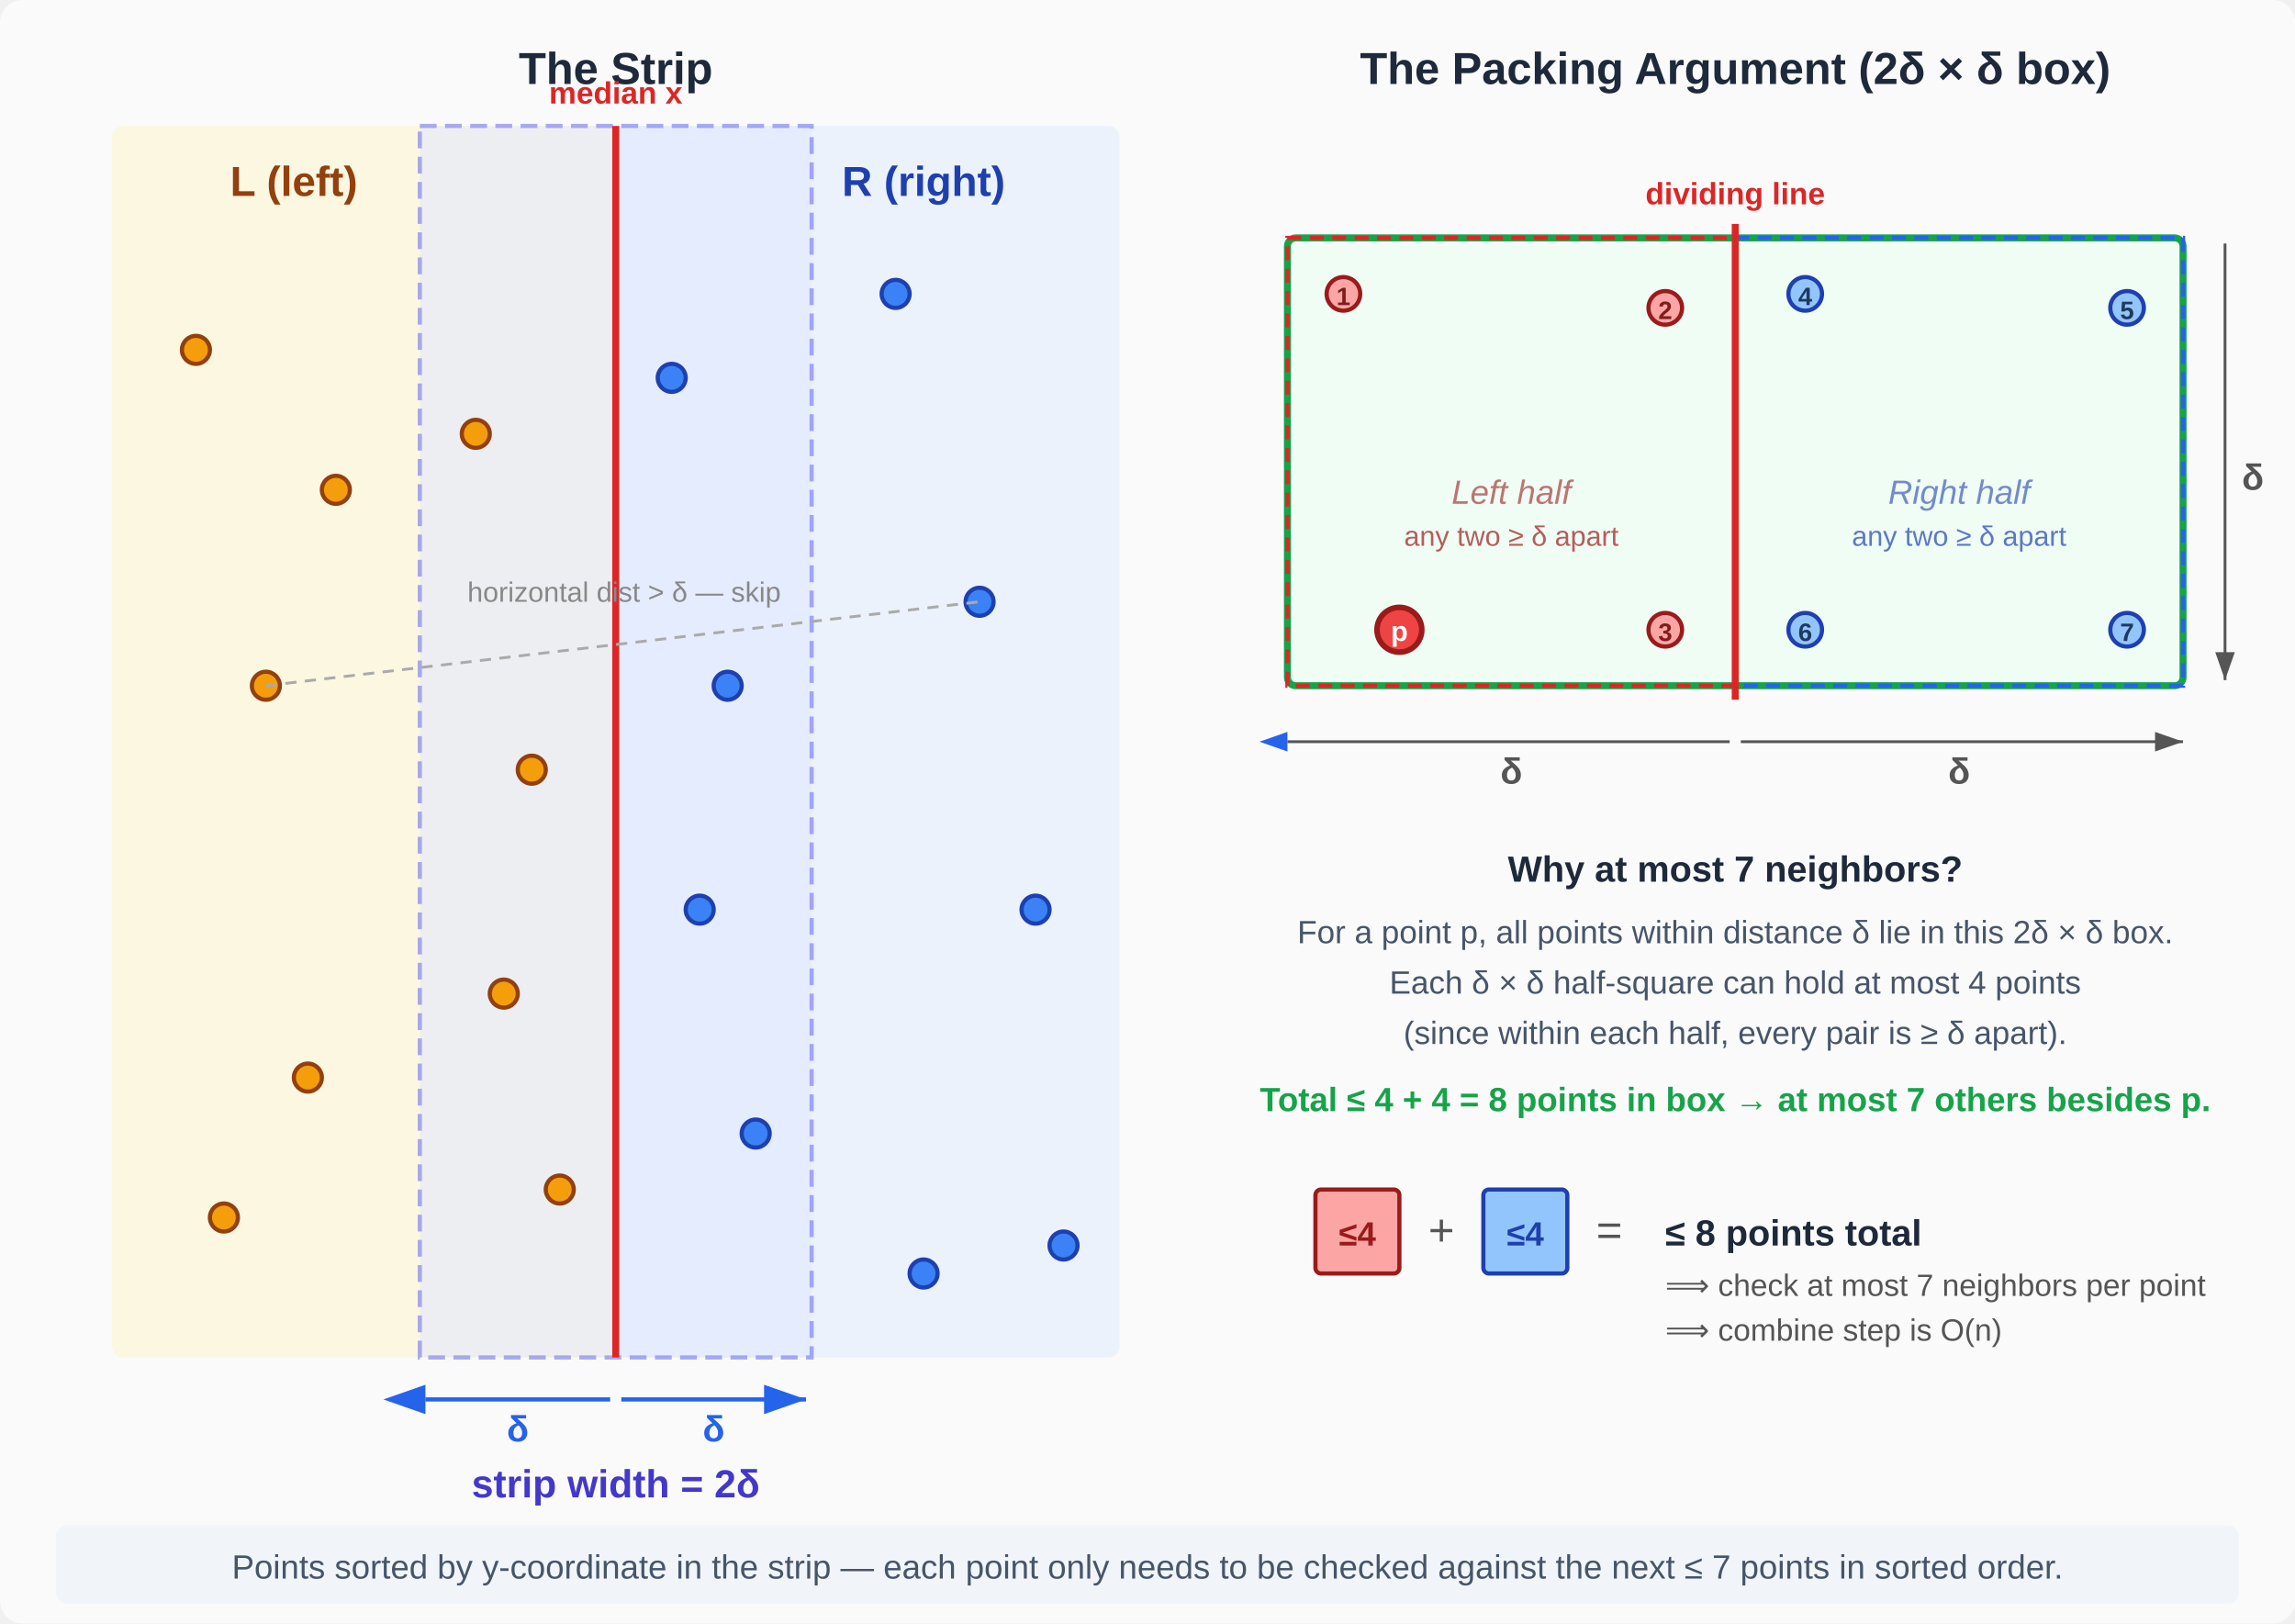
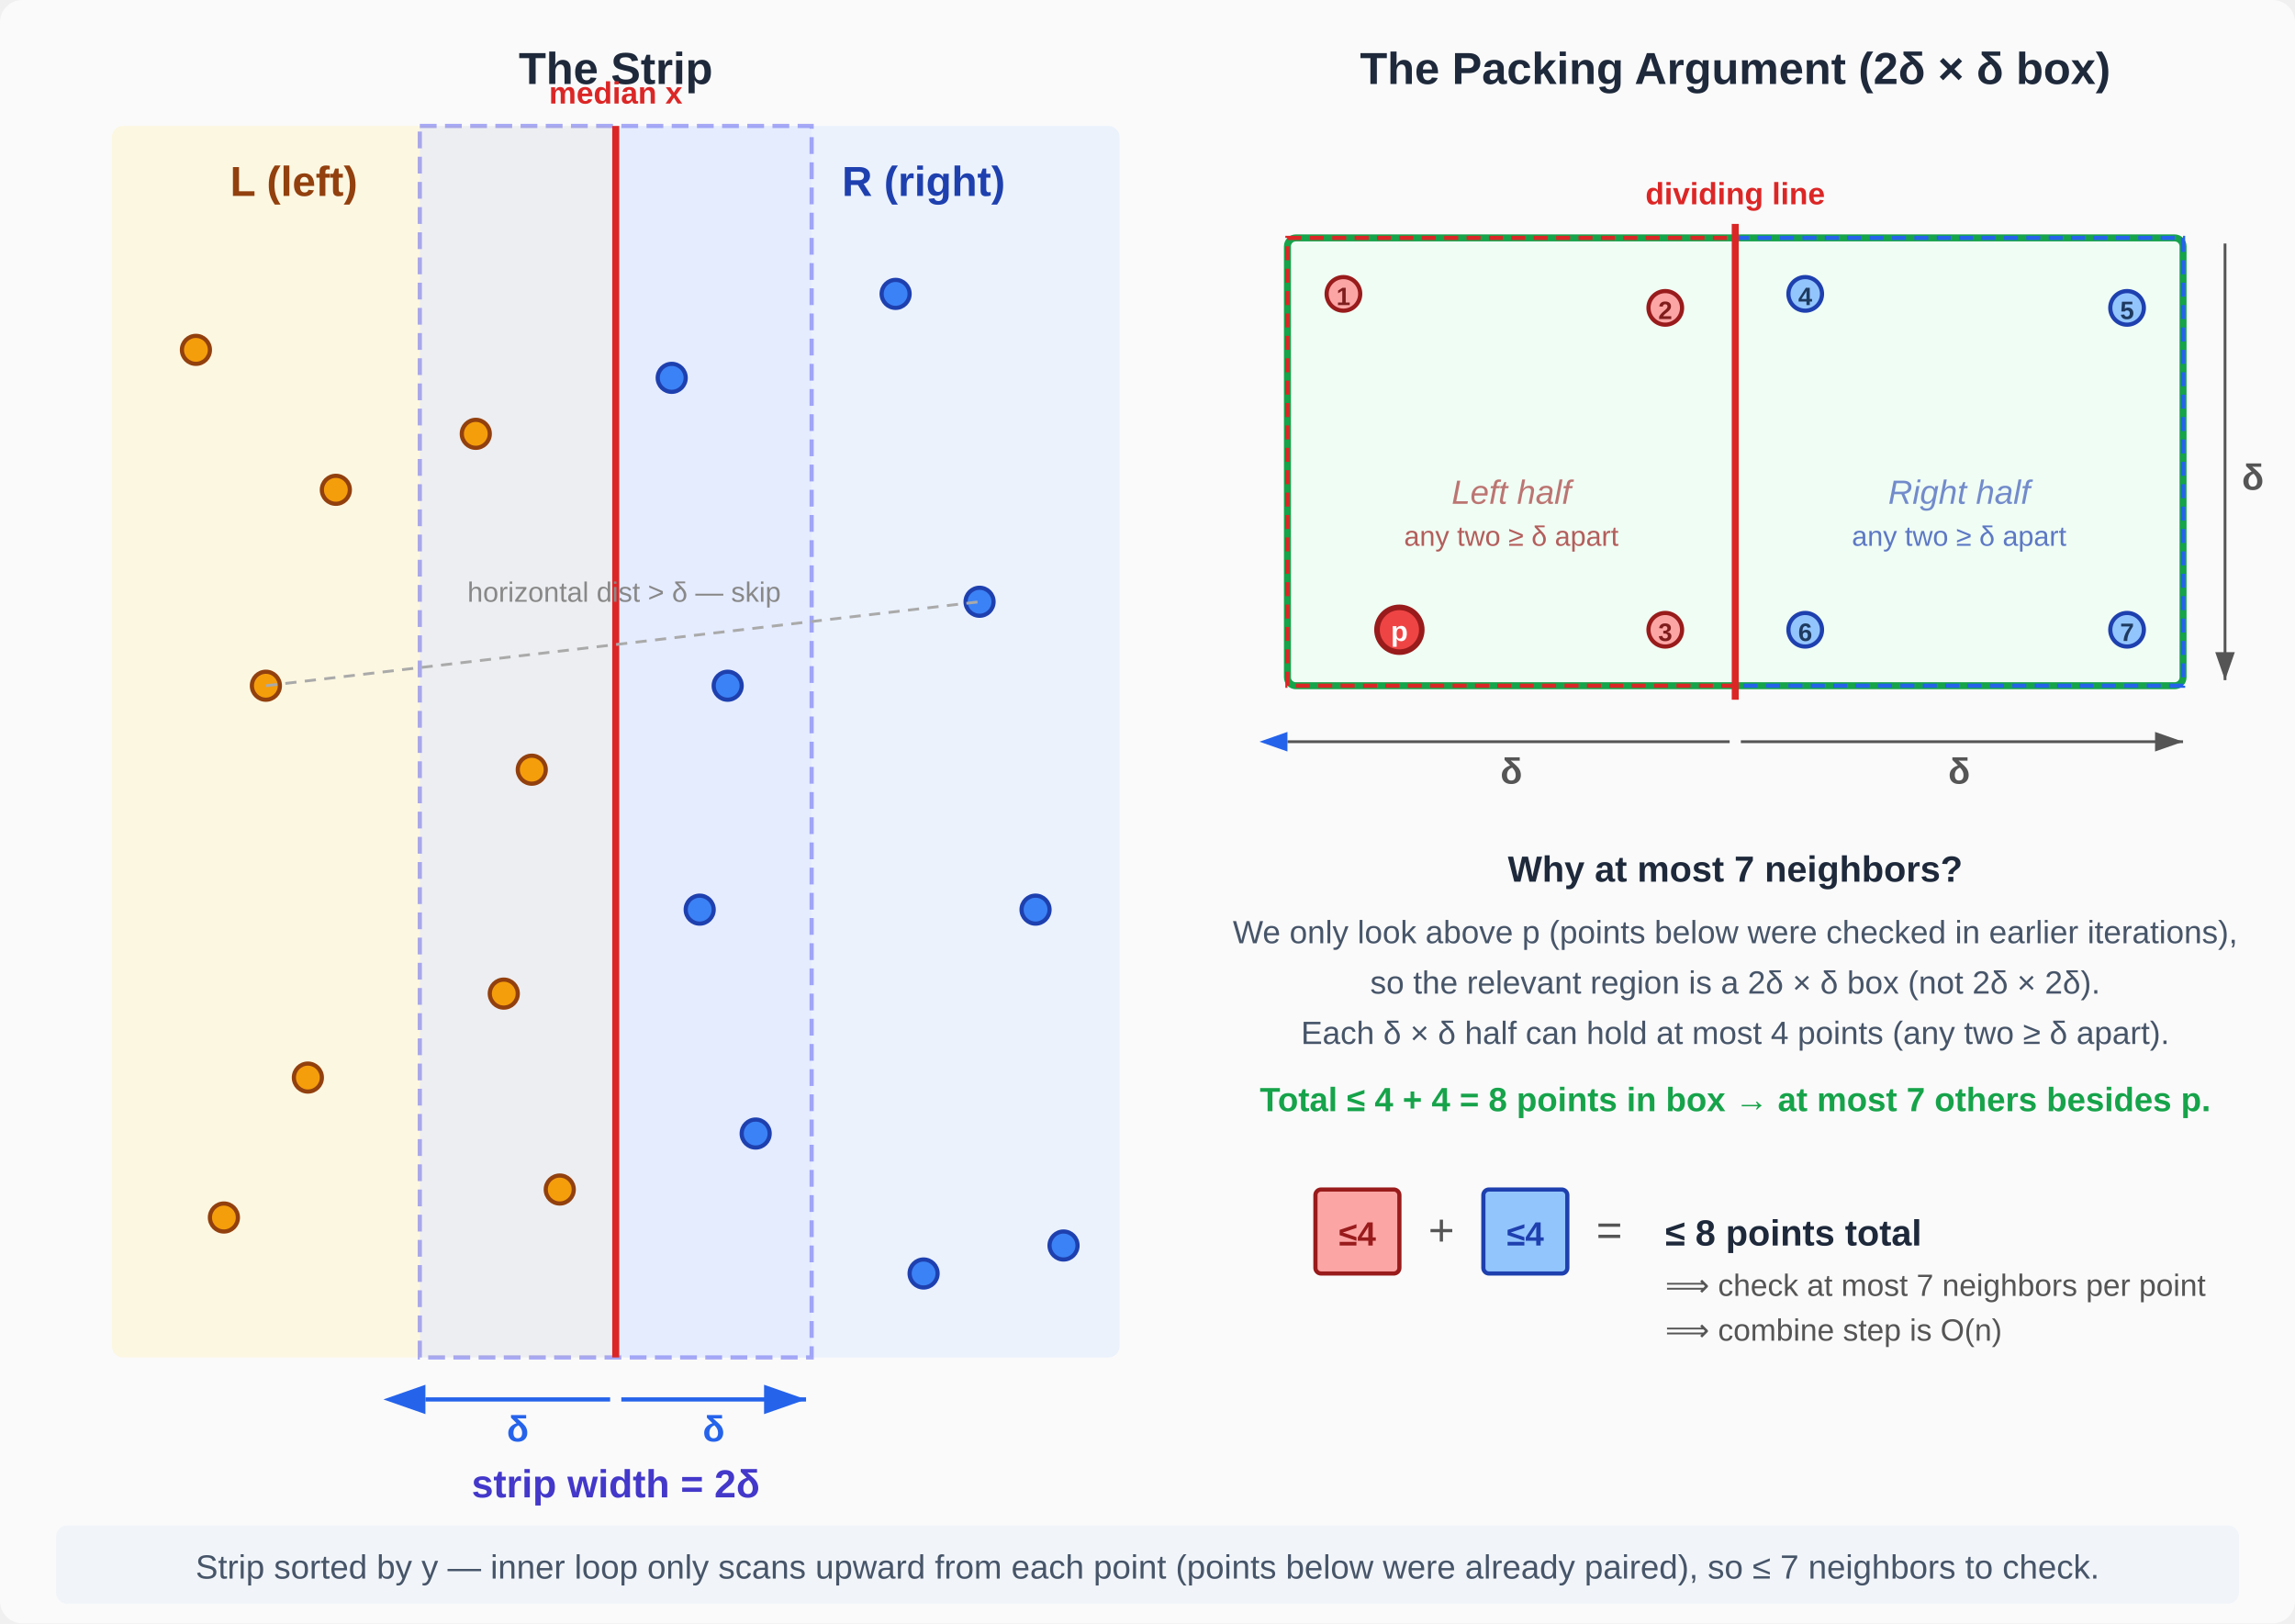
<svg xmlns="http://www.w3.org/2000/svg" viewBox="0 0 820 580" font-family="'Segoe UI', Arial, sans-serif">
  <defs>
    <marker id="arrowhead" markerWidth="10" markerHeight="7" refX="10" refY="3.5" orient="auto">
      <polygon points="0 0, 10 3.5, 0 7" fill="#555" />
    </marker>
    <marker id="arrowhead-blue" markerWidth="10" markerHeight="7" refX="10" refY="3.5" orient="auto">
      <polygon points="0 0, 10 3.5, 0 7" fill="#2563eb" />
    </marker>
    <marker id="arrowhead-left" markerWidth="10" markerHeight="7" refX="0" refY="3.5" orient="auto-start-reverse">
      <polygon points="0 0, 10 3.5, 0 7" fill="#2563eb" />
    </marker>
  </defs>
  <rect width="820" height="580" fill="#fafafa" rx="8" />
  <text x="220" y="30" text-anchor="middle" font-size="16" font-weight="bold" fill="#1e293b">The Strip</text>
  <g transform="translate(40, 45)">
    <rect x="0" y="0" width="180" height="440" fill="#fef3c7" opacity="0.5" rx="4" />
    <rect x="180" y="0" width="180" height="440" fill="#dbeafe" opacity="0.5" rx="4" />
    <rect x="110" y="0" width="140" height="440" fill="#e0e7ff" opacity="0.55" rx="0" stroke="#6366f1" stroke-width="1.5" stroke-dasharray="6,3" />
    <line x1="180" y1="0" x2="180" y2="440" stroke="#dc2626" stroke-width="2.5" />
    <text x="65" y="25" text-anchor="middle" font-size="15" font-weight="bold" fill="#92400e">L (left)</text>
    <text x="290" y="25" text-anchor="middle" font-size="15" font-weight="bold" fill="#1e40af">R (right)</text>
    <text x="180" y="-8" text-anchor="middle" font-size="11" fill="#dc2626" font-weight="600">median x</text>
    <line x1="112" y1="455" x2="178" y2="455" stroke="#2563eb" stroke-width="1.5" marker-start="url(#arrowhead-left)" />
    <text x="145" y="470" text-anchor="middle" font-size="13" fill="#2563eb" font-weight="600">δ</text>
    <line x1="182" y1="455" x2="248" y2="455" stroke="#2563eb" stroke-width="1.5" marker-end="url(#arrowhead-blue)" />
    <text x="215" y="470" text-anchor="middle" font-size="13" fill="#2563eb" font-weight="600">δ</text>
    <text x="180" y="490" text-anchor="middle" font-size="14" fill="#4338ca" font-weight="bold">strip width = 2δ</text>
    <circle cx="30" cy="80" r="5" fill="#f59e0b" stroke="#92400e" stroke-width="1.5" />
    <circle cx="55" cy="200" r="5" fill="#f59e0b" stroke="#92400e" stroke-width="1.5" />
    <circle cx="70" cy="340" r="5" fill="#f59e0b" stroke="#92400e" stroke-width="1.5" />
    <circle cx="40" cy="390" r="5" fill="#f59e0b" stroke="#92400e" stroke-width="1.5" />
    <circle cx="80" cy="130" r="5" fill="#f59e0b" stroke="#92400e" stroke-width="1.5" />
    <circle cx="130" cy="110" r="5" fill="#f59e0b" stroke="#92400e" stroke-width="1.5" />
    <circle cx="150" cy="230" r="5" fill="#f59e0b" stroke="#92400e" stroke-width="1.5" />
    <circle cx="140" cy="310" r="5" fill="#f59e0b" stroke="#92400e" stroke-width="1.5" />
    <circle cx="160" cy="380" r="5" fill="#f59e0b" stroke="#92400e" stroke-width="1.5" />
    <circle cx="200" cy="90" r="5" fill="#3b82f6" stroke="#1e40af" stroke-width="1.5" />
    <circle cx="220" cy="200" r="5" fill="#3b82f6" stroke="#1e40af" stroke-width="1.5" />
    <circle cx="210" cy="280" r="5" fill="#3b82f6" stroke="#1e40af" stroke-width="1.5" />
    <circle cx="230" cy="360" r="5" fill="#3b82f6" stroke="#1e40af" stroke-width="1.5" />
    <circle cx="280" cy="60" r="5" fill="#3b82f6" stroke="#1e40af" stroke-width="1.5" />
    <circle cx="310" cy="170" r="5" fill="#3b82f6" stroke="#1e40af" stroke-width="1.5" />
    <circle cx="330" cy="280" r="5" fill="#3b82f6" stroke="#1e40af" stroke-width="1.5" />
    <circle cx="290" cy="410" r="5" fill="#3b82f6" stroke="#1e40af" stroke-width="1.5" />
    <circle cx="340" cy="400" r="5" fill="#3b82f6" stroke="#1e40af" stroke-width="1.5" />
    <line x1="55" y1="200" x2="310" y2="170" stroke="#aaa" stroke-width="1" stroke-dasharray="4,3" />
    <text x="183" y="170" text-anchor="middle" font-size="10" fill="#888">horizontal dist &gt; δ — skip</text>
  </g>
  <text x="620" y="30" text-anchor="middle" font-size="16" font-weight="bold" fill="#1e293b">The Packing Argument (2δ × δ box)</text>
  <g transform="translate(440, 55)">
    <rect x="20" y="30" width="320" height="160" fill="#f0fdf4" stroke="#16a34a" stroke-width="2.5" rx="3" />
    <rect x="20" y="30" width="160" height="160" fill="none" stroke="#dc2626" stroke-width="1.5" stroke-dasharray="5,3" />
    <rect x="180" y="30" width="160" height="160" fill="none" stroke="#2563eb" stroke-width="1.5" stroke-dasharray="5,3" />
    <line x1="180" y1="25" x2="180" y2="195" stroke="#dc2626" stroke-width="2.5" />
    <text x="180" y="18" text-anchor="middle" font-size="11" fill="#dc2626" font-weight="600">dividing line</text>
    <line x1="20" y1="210" x2="178" y2="210" stroke="#555" stroke-width="1" marker-start="url(#arrowhead-left)" />
    <line x1="182" y1="210" x2="340" y2="210" stroke="#555" stroke-width="1" marker-end="url(#arrowhead)" />
    <text x="100" y="225" text-anchor="middle" font-size="13" fill="#555" font-weight="600">δ</text>
    <text x="260" y="225" text-anchor="middle" font-size="13" fill="#555" font-weight="600">δ</text>
    <line x1="355" y1="32" x2="355" y2="188" stroke="#555" stroke-width="1" marker-end="url(#arrowhead)" />
    <text x="355" y="120" text-anchor="start" font-size="13" fill="#555" font-weight="600" dx="6">δ</text>
    <circle cx="60" cy="170" r="8" fill="#ef4444" stroke="#991b1b" stroke-width="2" />
    <text x="60" y="174" text-anchor="middle" font-size="10" fill="white" font-weight="bold">p</text>
    <circle cx="40" cy="50" r="6" fill="#fca5a5" stroke="#991b1b" stroke-width="1.5" />
    <text x="40" y="54" text-anchor="middle" font-size="9" fill="#7f1d1d" font-weight="bold">1</text>
    <circle cx="155" cy="55" r="6" fill="#fca5a5" stroke="#991b1b" stroke-width="1.5" />
    <text x="155" y="59" text-anchor="middle" font-size="9" fill="#7f1d1d" font-weight="bold">2</text>
    <circle cx="155" cy="170" r="6" fill="#fca5a5" stroke="#991b1b" stroke-width="1.5" />
    <text x="155" y="174" text-anchor="middle" font-size="9" fill="#7f1d1d" font-weight="bold">3</text>
    <circle cx="205" cy="50" r="6" fill="#93c5fd" stroke="#1e40af" stroke-width="1.5" />
    <text x="205" y="54" text-anchor="middle" font-size="9" fill="#1e3a5f" font-weight="bold">4</text>
    <circle cx="320" cy="55" r="6" fill="#93c5fd" stroke="#1e40af" stroke-width="1.5" />
    <text x="320" y="59" text-anchor="middle" font-size="9" fill="#1e3a5f" font-weight="bold">5</text>
    <circle cx="205" cy="170" r="6" fill="#93c5fd" stroke="#1e40af" stroke-width="1.5" />
    <text x="205" y="174" text-anchor="middle" font-size="9" fill="#1e3a5f" font-weight="bold">6</text>
    <circle cx="320" cy="170" r="6" fill="#93c5fd" stroke="#1e40af" stroke-width="1.5" />
    <text x="320" y="174" text-anchor="middle" font-size="9" fill="#1e3a5f" font-weight="bold">7</text>
    <text x="100" y="125" text-anchor="middle" font-size="12" fill="#991b1b" opacity="0.6" font-style="italic">Left half</text>
    <text x="260" y="125" text-anchor="middle" font-size="12" fill="#1e40af" opacity="0.6" font-style="italic">Right half</text>
    <text x="100" y="140" text-anchor="middle" font-size="10" fill="#991b1b" opacity="0.7">any two ≥ δ apart</text>
    <text x="260" y="140" text-anchor="middle" font-size="10" fill="#1e40af" opacity="0.7">any two ≥ δ apart</text>
    <text x="180" y="260" text-anchor="middle" font-size="13" fill="#1e293b" font-weight="bold">Why at most 7 neighbors?</text>
    <text x="180" y="282" text-anchor="middle" font-size="11.5" fill="#475569">
-       For a point p, all points within distance δ lie in this 2δ × δ box.
+       We only look above p (points below were checked in earlier iterations),
    </text>
    <text x="180" y="300" text-anchor="middle" font-size="11.5" fill="#475569">
-       Each δ × δ half-square can hold at most 4 points
+       so the relevant region is a 2δ × δ box (not 2δ × 2δ).
    </text>
    <text x="180" y="318" text-anchor="middle" font-size="11.5" fill="#475569">
-       (since within each half, every pair is ≥ δ apart).
+       Each δ × δ half can hold at most 4 points (any two ≥ δ apart).
    </text>
    <text x="180" y="342" text-anchor="middle" font-size="12" fill="#16a34a" font-weight="bold">
      Total ≤ 4 + 4 = 8 points in box → at most 7 others besides p.
    </text>
    <g transform="translate(30, 370)">
      <rect x="0" y="0" width="30" height="30" fill="#fca5a5" stroke="#991b1b" stroke-width="1.5" rx="2" />
      <text x="15" y="20" text-anchor="middle" font-size="12" fill="#991b1b" font-weight="bold">≤4</text>
      <text x="45" y="20" text-anchor="middle" font-size="16" fill="#555">+</text>
      <rect x="60" y="0" width="30" height="30" fill="#93c5fd" stroke="#1e40af" stroke-width="1.5" rx="2" />
      <text x="75" y="20" text-anchor="middle" font-size="12" fill="#1e40af" font-weight="bold">≤4</text>
      <text x="105" y="20" text-anchor="middle" font-size="16" fill="#555">=</text>
      <text x="125" y="20" text-anchor="start" font-size="13" fill="#1e293b" font-weight="bold">≤ 8 points total</text>
      <text x="125" y="38" text-anchor="start" font-size="11" fill="#555">⟹ check at most 7 neighbors per point</text>
      <text x="125" y="54" text-anchor="start" font-size="11" fill="#555">⟹ combine step is O(n)</text>
    </g>
  </g>
  <rect x="20" y="545" width="780" height="28" fill="#f1f5f9" rx="4" />
  <text x="410" y="564" text-anchor="middle" font-size="12" fill="#475569">
-     Points sorted by y-coordinate in the strip — each point only needs to be checked against the next ≤ 7 points in sorted order.
+     Strip sorted by y — inner loop only scans upward from each point (points below were already paired), so ≤ 7 neighbors to check.
  </text>
</svg>
